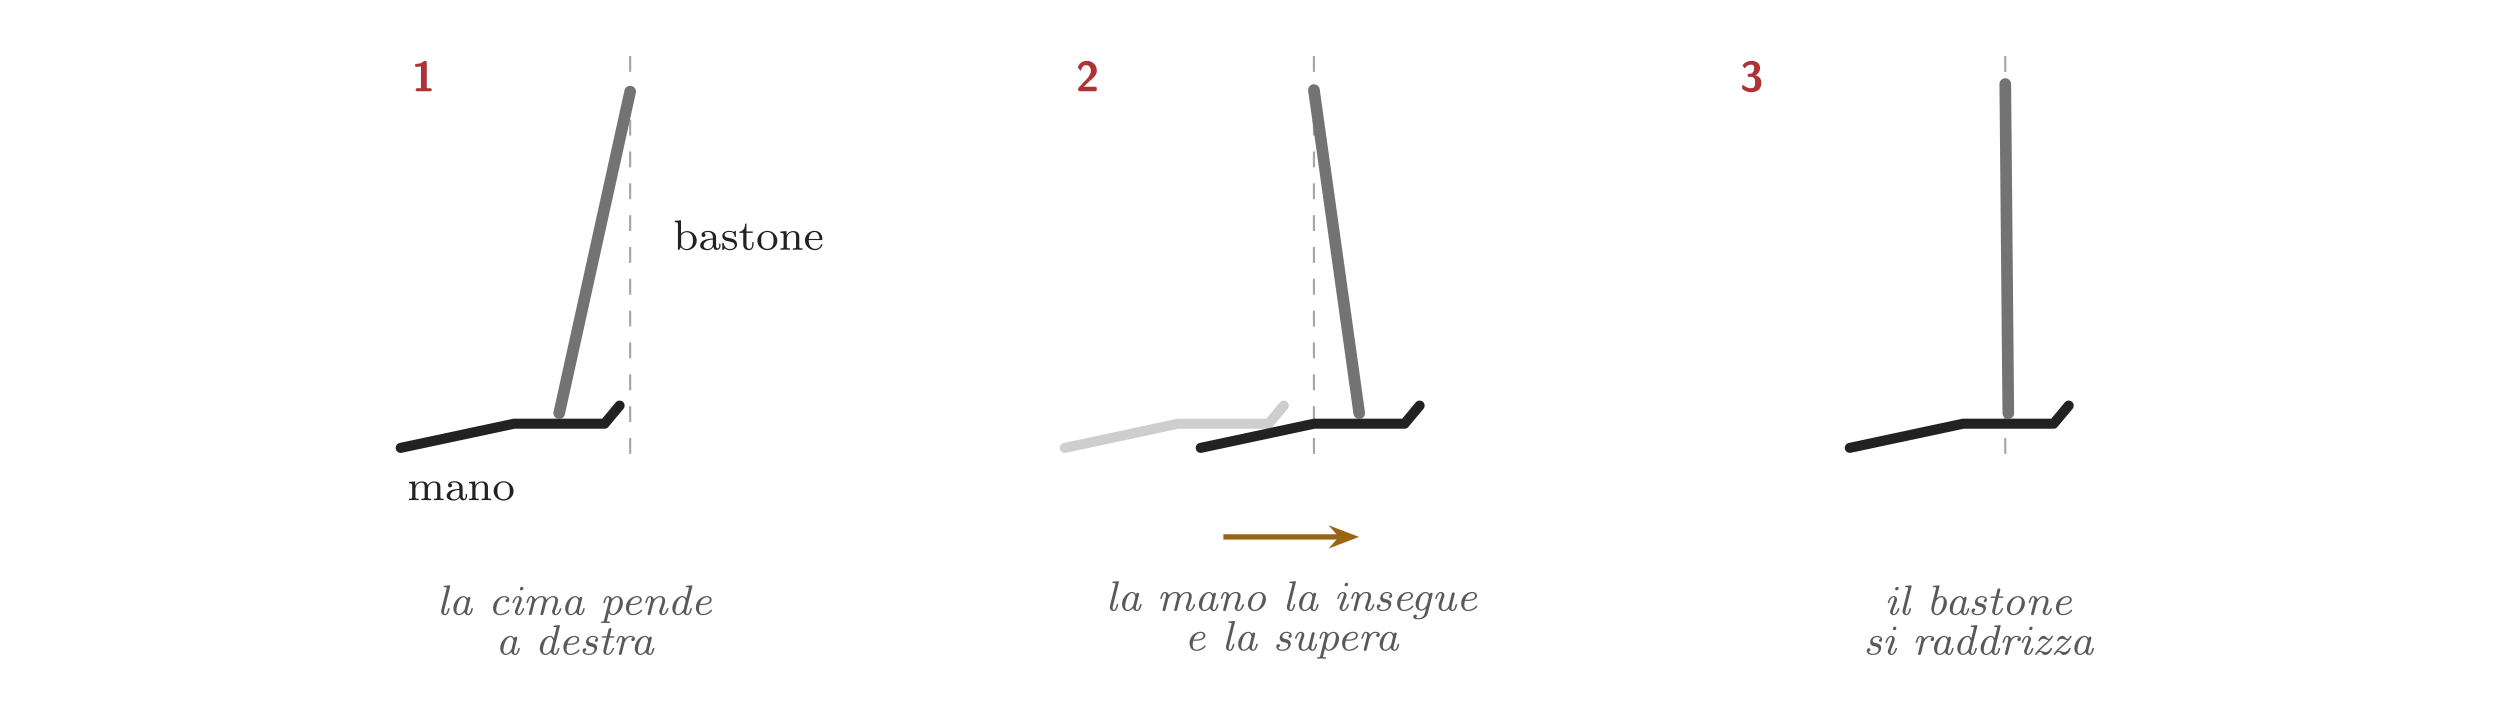
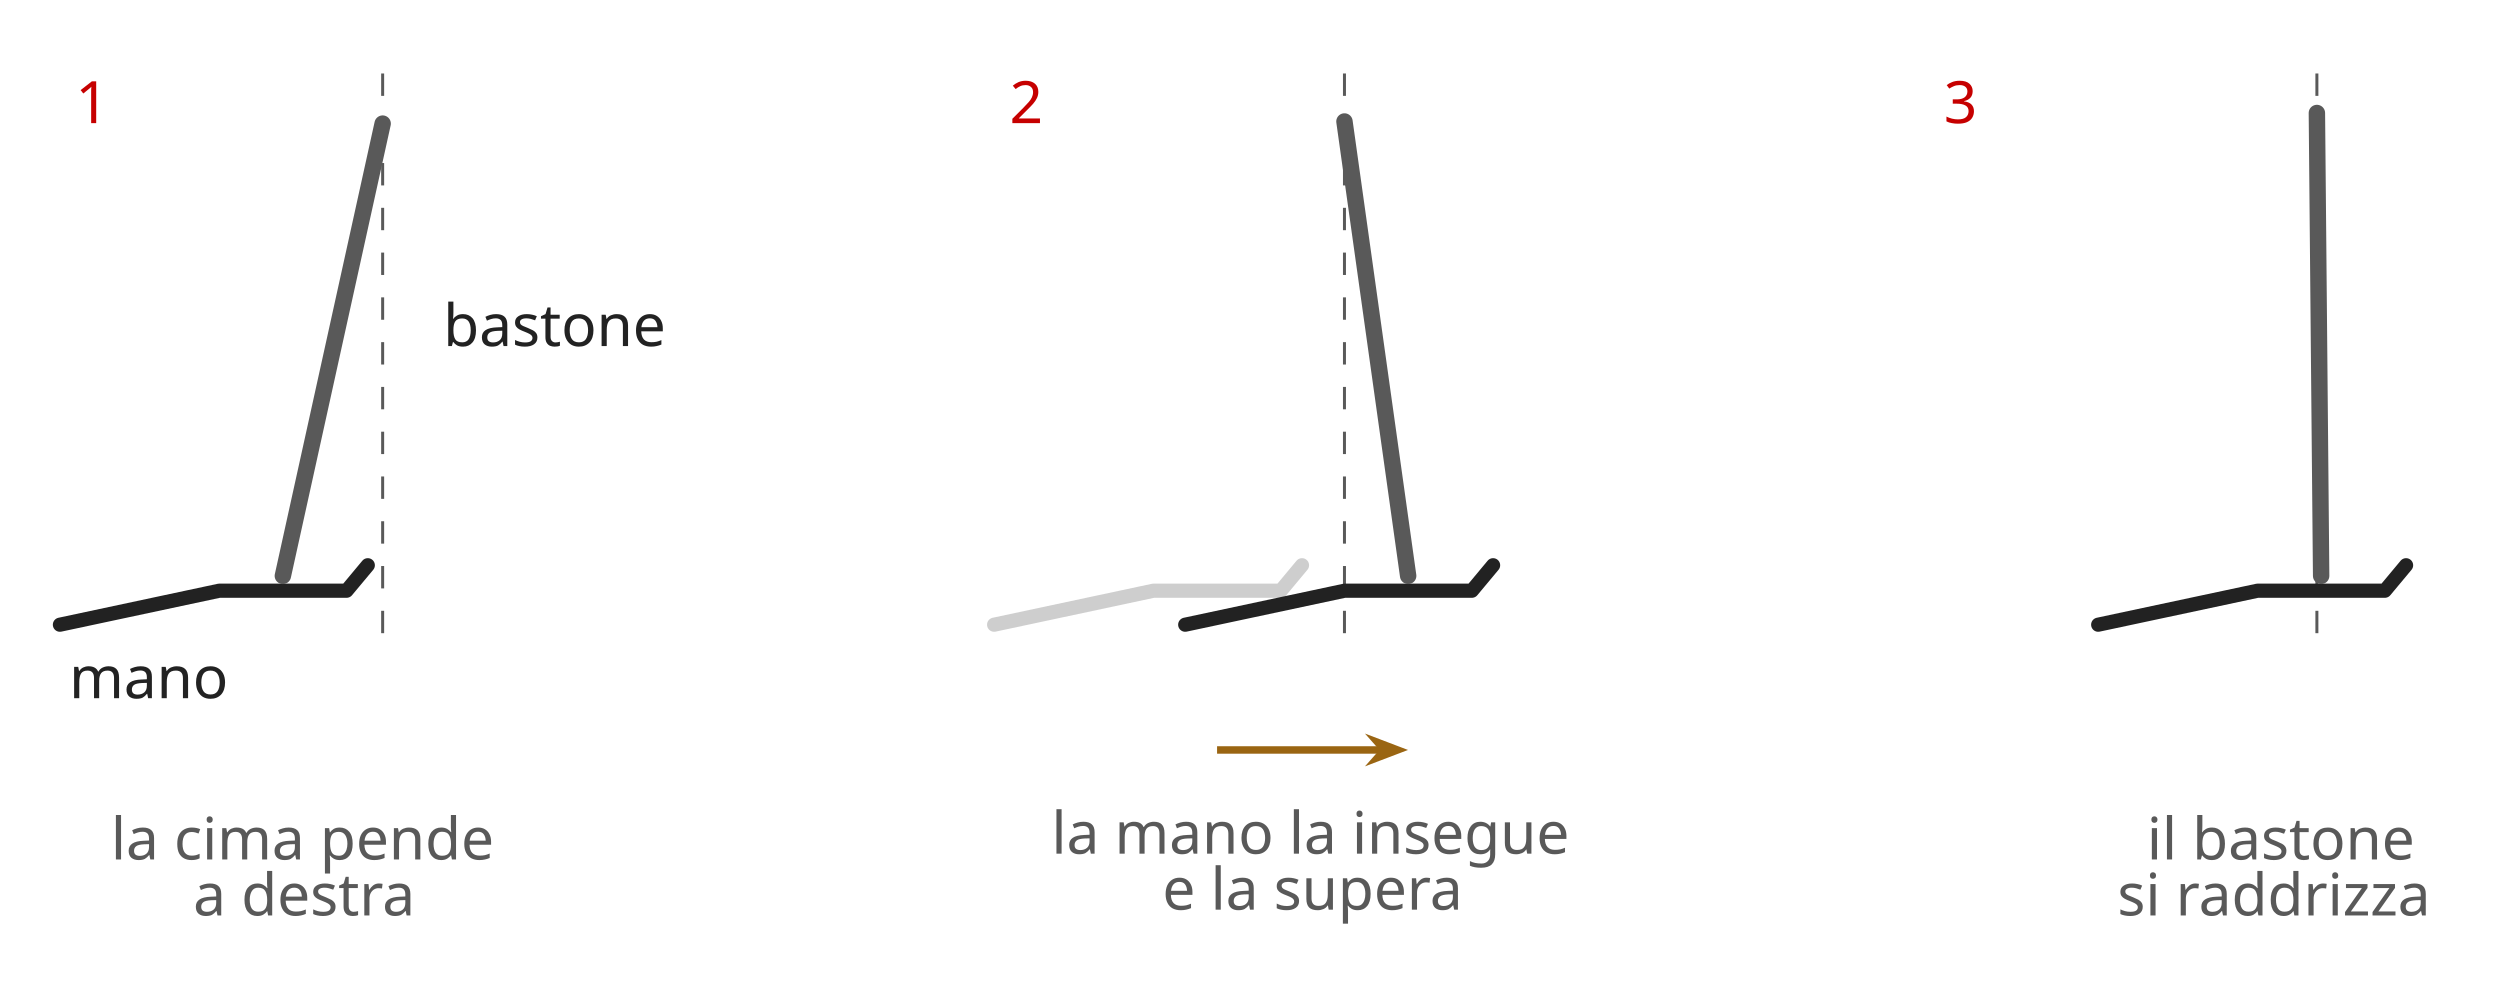
- <svg xmlns="http://www.w3.org/2000/svg" xmlns:xlink="http://www.w3.org/1999/xlink" version="1.1" width="469.484" height="135.305" viewBox="0 0 469.484 135.305">
-   <defs>
-     <path id="font_1_3" d="M.355 .668C.355 .687 .355 .716 .311 .716 .291 .716 .287 .714 .275 .702 .257 .686 .219 .649 .12 .647 .102 .647 .076 .64 .076 .611 .076 .575 .111 .575 .124 .575 .154 .575 .189 .58 .218 .588V.072H.14C.127 .072 .092 .072 .092 .036 .092 0 .127 0 .14 0H.425C.436 0 .473 0 .473 .036 .473 .072 .436 .072 .425 .072H.355V.668Z" />
-     <path id="font_2_36" d="M.781 .303C.781 .384 .746 .441 .637 .441 .545 .441 .499 .378 .483 .349 .465 .421 .408 .441 .343 .441 .246 .441 .2 .372 .187 .345H.186V.441L.041 .43V.397C.109 .397 .117 .39 .117 .341V.078C.117 .033 .105 .033 .041 .033V0C.084 .003 .128 .003 .155 .003 .184 .003 .226 .003 .269 0V.033C.205 .033 .193 .033 .193 .078V.259C.193 .364 .272 .413 .335 .413 .4 .413 .411 .362 .411 .307V.078C.411 .033 .399 .033 .335 .033V0C.378 .003 .422 .003 .449 .003 .478 .003 .52 .003 .563 0V.033C.499 .033 .487 .033 .487 .078V.259C.487 .364 .566 .413 .629 .413 .694 .413 .705 .362 .705 .307V.078C.705 .033 .693 .033 .629 .033V0C.672 .003 .716 .003 .743 .003 .772 .003 .814 .003 .857 0V.033C.793 .033 .781 .033 .781 .078V.303Z" />
-     <path id="font_2_25" d="M.42 .299C.42 .397 .325 .446 .234 .446 .151 .446 .077 .414 .077 .349 .077 .319 .098 .301 .124 .301 .152 .301 .171 .321 .171 .348 .171 .372 .156 .389 .134 .394 .171 .418 .225 .418 .232 .418 .288 .418 .344 .38 .344 .298V.266C.286 .263 .219 .26 .149 .231 .061 .193 .044 .135 .044 .102 .044 .016 .145-.01 .214-.01 .287-.01 .332 .031 .354 .071 .359 .033 .385-.005 .429-.005 .439-.005 .524-.001 .524 .09V.145H.493V.09C.493 .049 .478 .033 .457 .033 .42 .033 .42 .079 .42 .09V.299M.344 .141C.344 .044 .262 .018 .222 .018 .17 .018 .126 .053 .126 .101 .126 .167 .188 .235 .344 .24V.141Z" />
-     <path id="font_2_37" d="M.486 .303C.486 .387 .448 .441 .343 .441 .244 .441 .199 .369 .187 .345H.186V.441L.041 .43V.397C.109 .397 .117 .39 .117 .341V.078C.117 .033 .105 .033 .041 .033V0C.084 .003 .128 .003 .155 .003 .184 .003 .226 .003 .269 0V.033C.205 .033 .193 .033 .193 .078V.259C.193 .364 .273 .413 .334 .413 .395 .413 .41 .37 .41 .307V.078C.41 .033 .398 .033 .334 .033V0C.377 .003 .421 .003 .448 .003 .477 .003 .519 .003 .562 0V.033C.498 .033 .486 .033 .486 .078V.303Z" />
-     <path id="font_2_38" d="M.5 .213C.5 .338 .397 .446 .265 .446 .133 .446 .03 .338 .03 .213 .03 .088 .137-.01 .265-.01 .394-.01 .5 .088 .5 .213M.265 .021C.211 .021 .169 .047 .147 .082 .122 .123 .119 .172 .119 .222 .119 .26 .119 .32 .15 .363 .176 .398 .218 .418 .265 .418 .317 .418 .36 .393 .383 .358 .41 .316 .411 .262 .411 .222 .411 .176 .409 .121 .381 .079 .354 .039 .309 .021 .265 .021Z" />
-     <path id="font_2_26" d="M.184 .694 .035 .683V.65C.103 .65 .111 .643 .111 .594V0H.142L.178 .062C.202 .028 .249-.01 .317-.01 .444-.01 .554 .088 .554 .216 .554 .342 .451 .441 .329 .441 .25 .441 .201 .398 .184 .38V.694M.187 .316C.187 .335 .187 .337 .202 .355 .231 .392 .278 .413 .323 .413 .375 .413 .414 .382 .434 .352 .451 .325 .465 .29 .465 .217 .465 .194 .465 .123 .429 .076 .393 .031 .346 .018 .313 .018 .265 .018 .225 .043 .199 .082 .187 .101 .187 .102 .187 .121V.316Z" />
-     <path id="font_2_42" d="M.356 .42C.356 .436 .356 .446 .343 .446 .338 .446 .335 .446 .319 .43 .317 .429 .308 .42 .305 .42 .304 .42 .302 .42 .296 .424 .28 .435 .251 .446 .206 .446 .066 .446 .035 .37 .035 .322 .035 .272 .072 .243 .075 .24 .115 .21 .138 .206 .205 .194 .252 .185 .329 .171 .329 .103 .329 .064 .303 .018 .211 .018 .11 .018 .081 .096 .068 .149 .064 .162 .063 .167 .051 .167 .035 .167 .035 .159 .035 .14V.016C.035 0 .035-.01 .048-.01 .054-.01 .055-.009 .073 .01 .078 .015 .089 .028 .094 .033 .139-.008 .186-.01 .212-.01 .339-.01 .383 .063 .383 .129 .383 .177 .354 .247 .235 .269 .227 .271 .171 .281 .167 .281 .136 .288 .089 .309 .089 .349 .089 .379 .111 .421 .206 .421 .318 .421 .323 .339 .325 .311 .326 .303 .333 .3 .34 .3 .356 .3 .356 .307 .356 .326V.42Z" />
-     <path id="font_2_43" d="M.186 .398H.335V.431H.186V.615H.155C.154 .524 .113 .429 .02 .426V.398H.11V.125C.11 .008 .2-.01 .246-.01 .313-.01 .353 .05 .353 .125V.181H.322V.127C.322 .058 .291 .021 .253 .021 .186 .021 .186 .107 .186 .123V.398Z" />
-     <path id="font_2_29" d="M.413 .229C.435 .229 .441 .229 .441 .252 .441 .34 .392 .446 .251 .446 .127 .446 .03 .343 .03 .219 .03 .09 .138-.01 .264-.01 .391-.01 .441 .097 .441 .12 .441 .124 .438 .134 .425 .134 .414 .134 .412 .127 .41 .121 .374 .024 .288 .021 .27 .021 .225 .021 .179 .042 .149 .088 .119 .134 .119 .198 .119 .229H.413M.12 .255C.129 .394 .214 .418 .251 .418 .368 .418 .372 .277 .373 .255H.12Z" />
-     <path id="font_3_18" d="M.311 .665C.312 .669 .314 .676 .314 .68 .314 .695 .298 .694 .287 .693L.183 .684C.169 .683 .158 .682 .158 .664 .158 .65 .17 .65 .184 .65 .232 .65 .232 .644 .232 .635 .232 .63 .229 .619 .228 .613L.104 .118C.099 .098 .099 .092 .099 .082 .099 .021 .145-.01 .191-.01 .212-.01 .243-.003 .268 .045 .286 .081 .3 .139 .3 .143 .3 .156 .286 .156 .281 .156 .265 .156 .264 .152 .26 .136 .246 .084 .229 .018 .193 .018 .165 .018 .165 .05 .165 .062 .165 .068 .165 .079 .168 .091L.311 .665Z" />
-     <path id="font_3_9" d="M.511 .373C.512 .378 .515 .389 .515 .394 .515 .41 .502 .422 .485 .422 .471 .422 .449 .413 .444 .385 .423 .42 .394 .441 .352 .441 .234 .441 .113 .293 .113 .15 .113 .054 .17-.01 .245-.01 .304-.01 .353 .034 .374 .058 .383 .021 .416-.01 .464-.01 .5-.01 .524 .012 .541 .043 .562 .083 .575 .141 .575 .143 .575 .156 .561 .156 .556 .156 .539 .156 .539 .153 .533 .128 .514 .051 .493 .018 .466 .018 .438 .018 .438 .05 .438 .062 .438 .069 .438 .079 .441 .091L.511 .373M.381 .133C.373 .098 .307 .018 .248 .018 .201 .018 .186 .069 .186 .109 .186 .156 .215 .274 .24 .32 .28 .393 .324 .413 .352 .413 .415 .413 .426 .328 .426 .318L.423 .304 .381 .133Z" />
-     <path id="font_3_11" d="M.453 .377C.41 .368 .41 .331 .41 .328 .41 .312 .421 .295 .446 .295 .471 .295 .497 .315 .497 .355 .497 .405 .45 .441 .38 .441 .25 .441 .115 .306 .115 .159 .115 .057 .181-.01 .277-.01 .421-.01 .502 .086 .502 .1 .502 .108 .489 .121 .482 .121 .476 .121 .475 .119 .466 .109 .412 .043 .333 .018 .278 .018 .225 .018 .19 .056 .19 .124 .19 .173 .213 .263 .238 .309 .284 .393 .346 .413 .38 .413 .392 .413 .435 .411 .453 .377Z" />
-     <path id="font_3_17" d="M.337 .623C.337 .648 .319 .658 .302 .658 .28 .658 .253 .638 .253 .61 .253 .586 .27 .575 .288 .575 .31 .575 .337 .595 .337 .623M.287 .306C.295 .328 .299 .338 .299 .358 .299 .413 .258 .441 .216 .441 .121 .441 .08 .301 .08 .288 .08 .275 .093 .275 .099 .275 .115 .275 .116 .278 .12 .296 .135 .348 .166 .413 .214 .413 .232 .413 .236 .4 .236 .382 .236 .359 .229 .34 .216 .305L.146 .119C.142 .109 .135 .091 .135 .073 .135 .027 .168-.01 .219-.01 .314-.01 .355 .131 .355 .143 .355 .156 .341 .156 .336 .156 .32 .156 .319 .152 .314 .135 .296 .07 .263 .018 .221 .018 .202 .018 .199 .032 .199 .05 .199 .073 .205 .09 .221 .132L.287 .306Z" />
-     <path id="font_3_19" d="M.268 .274C.269 .274 .322 .413 .432 .413 .47 .413 .484 .388 .484 .347 .484 .339 .484 .32 .476 .29L.413 .039C.412 .034 .409 .023 .409 .018 .409 .002 .422-.01 .439-.01 .471-.01 .477 .014 .486 .052 .493 .077 .503 .118 .508 .138 .513 .159 .513 .161 .524 .203L.54 .268C.543 .277 .57 .339 .614 .378 .632 .393 .665 .413 .706 .413 .747 .413 .757 .381 .757 .347 .757 .289 .715 .176 .696 .125 .689 .107 .683 .091 .683 .073 .683 .027 .716-.01 .767-.01 .862-.01 .904 .129 .904 .143 .904 .156 .89 .156 .885 .156 .869 .156 .868 .152 .863 .135 .845 .071 .812 .018 .769 .018 .75 .018 .747 .032 .747 .05 .747 .073 .755 .094 .762 .114 .782 .167 .823 .275 .823 .333 .823 .419 .763 .441 .709 .441 .639 .441 .587 .403 .549 .351 .541 .423 .483 .441 .436 .441 .35 .441 .302 .384 .283 .361 .277 .407 .24 .441 .191 .441 .157 .441 .133 .422 .113 .387 .095 .353 .08 .293 .08 .288 .08 .275 .093 .275 .099 .275 .115 .275 .116 .278 .122 .302 .137 .361 .155 .413 .189 .413 .217 .413 .217 .378 .217 .369 .217 .355 .215 .339 .211 .325L.138 .033C.136 .024 .135 .021 .135 .018 .135 .002 .148-.01 .165-.01 .197-.01 .203 .014 .212 .052 .219 .077 .229 .118 .234 .138L.268 .274Z" />
-     <path id="font_3_22" d="M.099-.123C.091-.156 .085-.161 .047-.161 .036-.161 .023-.161 .023-.18 .023-.184 .025-.194 .037-.194 .046-.194 .051-.191 .123-.191 .194-.191 .211-.194 .219-.194 .224-.194 .238-.194 .238-.175 .238-.161 .225-.161 .213-.161 .185-.161 .164-.161 .164-.147 .164-.142 .171-.115 .175-.099L.211 .046C.233 .008 .265-.01 .303-.01 .416-.01 .541 .13 .541 .281 .541 .389 .475 .441 .409 .441 .354 .441 .306 .401 .28 .373 .268 .421 .227 .441 .191 .441 .157 .441 .133 .422 .113 .387 .095 .353 .08 .293 .08 .288 .08 .275 .093 .275 .099 .275 .115 .275 .116 .278 .122 .302 .137 .361 .155 .413 .189 .413 .217 .413 .217 .378 .217 .369 .217 .354 .215 .347 .214 .342L.099-.123M.274 .297C.278 .314 .279 .316 .293 .336 .338 .395 .379 .413 .407 .413 .437 .413 .468 .389 .468 .321 .468 .268 .439 .161 .419 .119 .387 .053 .34 .018 .303 .018 .238 .018 .228 .106 .228 .113 .228 .116 .23 .121 .231 .126L.274 .297Z" />
-     <path id="font_3_13" d="M.264 .229C.304 .229 .491 .229 .491 .354 .491 .404 .447 .441 .379 .441 .271 .441 .119 .347 .119 .17 .119 .078 .171-.01 .277-.01 .421-.01 .502 .086 .502 .1 .502 .108 .489 .121 .482 .121 .476 .121 .475 .119 .466 .109 .412 .043 .333 .018 .278 .018 .209 .018 .193 .087 .193 .132 .193 .155 .2 .198 .207 .229H.264M.215 .257C.248 .38 .335 .413 .379 .413 .414 .413 .447 .394 .447 .354 .447 .257 .293 .257 .256 .257H.215Z" />
-     <path id="font_3_20" d="M.266 .268C.271 .284 .302 .343 .333 .372 .364 .399 .396 .413 .431 .413 .47 .413 .482 .385 .482 .347 .482 .289 .44 .175 .421 .125 .414 .107 .408 .091 .408 .073 .408 .027 .441-.01 .492-.01 .587-.01 .629 .129 .629 .143 .629 .156 .615 .156 .61 .156 .594 .156 .593 .152 .588 .135 .57 .071 .537 .018 .494 .018 .475 .018 .472 .032 .472 .05 .472 .073 .48 .094 .487 .114 .507 .167 .548 .275 .548 .333 .548 .419 .489 .441 .434 .441 .349 .441 .302 .384 .283 .361 .277 .407 .24 .441 .191 .441 .157 .441 .133 .422 .113 .387 .095 .353 .08 .293 .08 .288 .08 .275 .093 .275 .099 .275 .115 .275 .116 .278 .122 .302 .137 .361 .155 .413 .189 .413 .217 .413 .217 .378 .217 .369 .217 .355 .215 .339 .211 .325L.138 .033C.136 .024 .135 .021 .135 .018 .135 .002 .148-.01 .165-.01 .197-.01 .203 .014 .212 .052 .219 .077 .229 .118 .234 .138 .239 .159 .239 .161 .25 .203L.266 .268Z" />
-     <path id="font_3_12" d="M.584 .665C.585 .669 .587 .676 .587 .68 .587 .695 .571 .694 .56 .693L.456 .684C.442 .683 .431 .682 .431 .664 .431 .65 .443 .65 .457 .65 .505 .65 .505 .644 .505 .635 .505 .63 .502 .619 .501 .613L.444 .385C.423 .42 .394 .441 .352 .441 .234 .441 .113 .293 .113 .15 .113 .054 .17-.01 .245-.01 .304-.01 .353 .034 .374 .058 .383 .021 .416-.01 .464-.01 .5-.01 .524 .012 .541 .043 .562 .083 .575 .141 .575 .143 .575 .156 .561 .156 .556 .156 .539 .156 .539 .153 .533 .128 .514 .051 .493 .018 .466 .018 .438 .018 .438 .05 .438 .062 .438 .068 .438 .079 .441 .091L.584 .665M.381 .133C.373 .098 .307 .018 .248 .018 .201 .018 .186 .069 .186 .109 .186 .156 .215 .274 .24 .32 .28 .393 .324 .413 .352 .413 .415 .413 .426 .328 .426 .318L.423 .304 .381 .133Z" />
-     <path id="font_3_25" d="M.401 .371C.366 .362 .366 .332 .366 .33 .366 .312 .38 .3 .397 .3 .401 .3 .441 .3 .441 .355 .441 .414 .382 .441 .325 .441 .19 .441 .158 .332 .158 .294 .158 .268 .169 .24 .19 .223 .212 .204 .223 .202 .282 .189 .304 .185 .357 .174 .357 .123 .357 .093 .331 .018 .221 .018 .2 .018 .141 .021 .12 .067 .165 .075 .165 .113 .165 .116 .165 .135 .151 .149 .13 .149 .103 .149 .078 .129 .078 .087 .078 .031 .133-.01 .221-.01 .378-.01 .419 .108 .419 .156 .419 .245 .331 .263 .298 .27 .254 .279 .22 .286 .22 .327 .22 .355 .245 .413 .323 .413 .355 .413 .389 .402 .401 .371Z" />
-     <path id="font_3_26" d="M.271 .398H.362C.379 .398 .391 .398 .391 .417 .391 .431 .379 .431 .363 .431H.279L.315 .575C.319 .589 .319 .591 .319 .596 .319 .619 .299 .624 .29 .624 .258 .624 .25 .594 .248 .586L.209 .431H.119C.101 .431 .089 .431 .089 .412 .089 .398 .102 .398 .117 .398H.201L.131 .118C.126 .098 .126 .092 .126 .082 .126 .023 .17-.01 .219-.01 .324-.01 .382 .13 .382 .144 .382 .156 .368 .156 .364 .156 .349 .156 .348 .153 .343 .14 .299 .038 .252 .018 .221 .018 .196 .018 .192 .04 .192 .062 .192 .069 .192 .079 .195 .091L.271 .398Z" />
-     <path id="font_3_24" d="M.268 .274C.271 .288 .318 .413 .408 .413 .417 .413 .445 .412 .464 .397 .432 .385 .43 .359 .43 .351 .43 .323 .452 .317 .465 .317 .484 .317 .515 .331 .515 .372 .515 .43 .443 .441 .409 .441 .351 .441 .309 .409 .281 .372 .272 .41 .239 .441 .191 .441 .157 .441 .133 .422 .113 .387 .095 .353 .08 .293 .08 .288 .08 .275 .093 .275 .099 .275 .115 .275 .116 .278 .122 .302 .137 .361 .155 .413 .189 .413 .217 .413 .217 .378 .217 .369 .217 .355 .215 .339 .211 .325L.138 .033C.136 .024 .135 .021 .135 .018 .135 .002 .148-.01 .165-.01 .193-.01 .203 .013 .207 .029L.268 .274Z" />
-     <path id="font_1_4" d="M.065 .085C.055 .075 .055 .073 .055 .056V.048C.055 .012 .066 0 .103 0H.446C.484 0 .494 .013 .494 .048V.06C.494 .076 .494 .095 .473 .104 .466 .108 .434 .108 .414 .108 .392 .108 .368 .107 .346 .107H.184L.316 .232C.331 .245 .369 .276 .384 .29 .439 .344 .494 .397 .494 .486 .494 .608 .406 .716 .259 .716 .224 .716 .167 .711 .119 .672 .11 .665 .064 .629 .046 .562L.096 .498C.102 .49 .105 .486 .112 .486 .121 .486 .123 .493 .126 .505 .146 .574 .18 .616 .244 .616 .322 .616 .354 .545 .354 .484 .354 .42 .316 .353 .256 .289L.065 .085Z" />
-     <path id="font_3_21" d="M.54 .272C.54 .376 .47 .441 .38 .441 .251 .441 .115 .306 .115 .159 .115 .049 .19-.01 .274-.01 .407-.01 .54 .128 .54 .272M.275 .018C.237 .018 .19 .044 .19 .124 .19 .169 .211 .263 .243 .318 .286 .39 .345 .413 .379 .413 .427 .413 .465 .377 .465 .307 .465 .275 .45 .178 .409 .11 .377 .055 .323 .018 .275 .018Z" />
-     <path id="font_3_15" d="M.511 .373C.512 .378 .515 .389 .515 .394 .515 .41 .502 .422 .485 .422 .465 .422 .448 .407 .443 .387 .432 .407 .404 .441 .352 .441 .236 .441 .115 .3 .115 .158 .115 .058 .176 0 .248 0 .285 0 .322 .017 .36 .05L.339-.034C.328-.076 .322-.1 .293-.132 .251-.176 .207-.176 .189-.176 .174-.176 .148-.176 .121-.168 .144-.154 .146-.128 .146-.126 .146-.106 .132-.092 .11-.092 .085-.092 .06-.113 .06-.146 .06-.198 .125-.204 .187-.204 .314-.204 .385-.131 .401-.066L.511 .373M.383 .141C.374 .105 .309 .028 .25 .028 .207 .028 .188 .072 .188 .118 .188 .162 .214 .268 .236 .314 .267 .377 .314 .413 .352 .413 .414 .413 .427 .333 .427 .321 .427 .317 .426 .315 .424 .306L.383 .141Z" />
-     <path id="font_3_27" d="M.54 .383C.544 .397 .544 .399 .544 .402 .544 .421 .531 .431 .514 .431 .482 .431 .474 .4 .472 .391L.404 .116C.399 .096 .357 .018 .29 .018 .231 .018 .231 .079 .231 .096 .231 .152 .256 .221 .288 .308 .296 .328 .3 .338 .3 .358 .3 .413 .259 .441 .217 .441 .121 .441 .08 .301 .08 .288 .08 .275 .093 .275 .099 .275 .115 .275 .116 .278 .12 .296 .138 .358 .171 .413 .215 .413 .233 .413 .237 .4 .237 .382 .237 .359 .229 .338 .22 .315 .192 .238 .164 .165 .164 .11 .164 .019 .229-.01 .286-.01 .309-.01 .354-.007 .404 .051 .419 .001 .465-.01 .491-.01 .527-.01 .551 .012 .568 .043 .589 .083 .602 .141 .602 .143 .602 .156 .588 .156 .583 .156 .566 .156 .566 .153 .56 .128 .541 .051 .52 .018 .493 .018 .465 .018 .465 .05 .465 .062 .465 .069 .465 .079 .468 .091L.54 .383Z" />
-     <path id="font_1_5" d="M.096 .555C.104 .543 .109 .543 .111 .543 .118 .543 .12 .547 .125 .554 .176 .627 .247 .627 .26 .627 .324 .627 .333 .594 .333 .545 .333 .531 .333 .483 .302 .445 .278 .417 .253 .415 .223 .413 .212 .412 .193 .411 .19 .409 .183 .406 .183 .4 .183 .384V.366C.183 .34 .184 .339 .21 .339H.254C.345 .339 .356 .282 .356 .205 .356 .138 .349 .072 .258 .072 .226 .072 .152 .079 .085 .142 .076 .151 .075 .152 .071 .152 .061 .152 .059 .143 .058 .141 .058 .14 .046 .077 .046 .072 .046 .059 .132-.022 .263-.022 .435-.022 .503 .07 .503 .203 .503 .293 .455 .354 .365 .377 .446 .421 .473 .486 .473 .543 .473 .703 .33 .716 .265 .716 .128 .716 .061 .618 .061 .61 .061 .604 .067 .596 .068 .595L.096 .555Z" />
-     <path id="font_3_10" d="M.311 .665C.312 .669 .314 .676 .314 .68 .314 .695 .298 .694 .287 .693L.183 .684C.169 .683 .158 .682 .158 .664 .158 .65 .17 .65 .184 .65 .232 .65 .232 .644 .232 .635 .232 .63 .229 .619 .228 .613L.13 .223C.129 .22 .12 .183 .12 .147 .12 .054 .172-.01 .247-.01 .363-.01 .486 .132 .486 .281 .486 .389 .42 .441 .354 .441 .308 .441 .27 .414 .242 .39L.311 .665M.248 .018C.201 .018 .182 .068 .182 .116 .182 .155 .193 .198 .219 .296 .226 .327 .247 .351 .27 .373 .282 .383 .315 .413 .352 .413 .382 .413 .413 .389 .413 .321 .413 .268 .384 .161 .364 .119 .332 .053 .285 .018 .248 .018Z" />
-     <path id="font_3_29" d="M.358 .266C.416 .325 .418 .326 .434 .346 .453 .369 .49 .417 .49 .429 .49 .441 .479 .441 .471 .441 .459 .441 .457 .44 .451 .431 .42 .379 .408 .37 .388 .37 .367 .37 .353 .386 .338 .404 .312 .432 .294 .441 .27 .441 .193 .441 .144 .351 .144 .324 .144 .312 .157 .312 .163 .312 .175 .312 .178 .313 .182 .323 .202 .372 .255 .372 .261 .372 .282 .372 .304 .364 .319 .358 .357 .344 .364 .343 .384 .342 .356 .308 .299 .258 .254 .218 .221 .188 .188 .159 .157 .127 .103 .07 .064 .012 .064 .002 .064-.01 .076-.01 .083-.01 .096-.01 .097-.009 .105 .004 .118 .024 .147 .061 .182 .061 .2 .061 .21 .055 .236 .027 .255 .004 .273-.01 .302-.01 .404-.01 .465 .115 .465 .145 .465 .158 .452 .158 .446 .158 .431 .158 .43 .154 .426 .141 .409 .093 .358 .059 .312 .059 .291 .059 .273 .066 .245 .076 .21 .089 .2 .089 .17 .089 .195 .115 .227 .147 .246 .165L.358 .266Z" />
-   </defs>
-   <path transform="matrix(1,0,0,-1,105.016,79.56999)" stroke-width=".399" stroke-linecap="butt" stroke-dasharray="2.989,2.989" stroke-miterlimit="10" stroke-linejoin="miter" fill="none" stroke="#a6a6a6" d="M13.323-5.669V70.867" />
-   <path transform="matrix(1,0,0,-1,105.016,79.56999)" stroke-width="1.893" stroke-linecap="round" stroke-linejoin="round" fill="none" stroke="#222222" d="M-29.764-4.536-8.504 0H8.504L11.339 3.401" />
-   <path transform="matrix(1,0,0,-1,105.016,79.56999)" stroke-width="2.192" stroke-linecap="round" stroke-miterlimit="10" stroke-linejoin="miter" fill="none" stroke="#737373" d="M0 1.984 13.323 62.363" />
-   <use data-text="1" xlink:href="#font_1_3" transform="matrix(7.9701,0,0,-7.9701,77.313,17.14099)" fill="#ae3236" />
-   <use data-text="m" xlink:href="#font_2_36" transform="matrix(7.9701,0,0,-7.9701,76.476,93.924)" fill="#222222" />
-   <use data-text="a" xlink:href="#font_2_25" transform="matrix(7.9701,0,0,-7.9701,83.52953,93.924)" fill="#222222" />
-   <use data-text="n" xlink:href="#font_2_37" transform="matrix(7.9701,0,0,-7.9701,87.76166,93.924)" fill="#222222" />
-   <use data-text="o" xlink:href="#font_2_38" transform="matrix(7.9701,0,0,-7.9701,92.46402,93.924)" fill="#222222" />
-   <use data-text="b" xlink:href="#font_2_26" transform="matrix(7.9701,0,0,-7.9701,126.426,46.90499)" fill="#222222" />
-   <use data-text="a" xlink:href="#font_2_25" transform="matrix(7.9701,0,0,-7.9701,131.1284,46.90499)" fill="#222222" />
-   <use data-text="s" xlink:href="#font_2_42" transform="matrix(7.9701,0,0,-7.9701,135.3605,46.90499)" fill="#222222" />
-   <use data-text="t" xlink:href="#font_2_43" transform="matrix(7.9701,0,0,-7.9701,138.7,46.90499)" fill="#222222" />
-   <use data-text="o" xlink:href="#font_2_38" transform="matrix(7.9701,0,0,-7.9701,141.9916,46.90499)" fill="#222222" />
-   <use data-text="n" xlink:href="#font_2_37" transform="matrix(7.9701,0,0,-7.9701,146.2237,46.90499)" fill="#222222" />
-   <use data-text="e" xlink:href="#font_2_29" transform="matrix(7.9701,0,0,-7.9701,150.9261,46.90499)" fill="#222222" />
-   <use data-text="l" xlink:href="#font_3_18" transform="matrix(7.9701,0,0,-7.9701,82.053,115.452)" fill="#595959" />
-   <use data-text="a" xlink:href="#font_3_9" transform="matrix(7.9701,0,0,-7.9701,84.23681,115.452)" fill="#595959" />
-   <use data-text="c" xlink:href="#font_3_11" transform="matrix(7.9701,0,0,-7.9701,91.67291,115.452)" fill="#595959" />
-   <use data-text="i" xlink:href="#font_3_17" transform="matrix(7.9701,0,0,-7.9701,95.61015,115.452)" fill="#595959" />
-   <use data-text="m" xlink:href="#font_3_19" transform="matrix(7.9701,0,0,-7.9701,98.23231,115.452)" fill="#595959" />
-   <use data-text="a" xlink:href="#font_3_9" transform="matrix(7.9701,0,0,-7.9701,105.2301,115.452)" fill="#595959" />
-   <use data-text="p" xlink:href="#font_3_22" transform="matrix(7.9701,0,0,-7.9701,112.6662,115.452)" fill="#595959" />
-   <use data-text="e" xlink:href="#font_3_13" transform="matrix(7.9701,0,0,-7.9701,116.6034,115.452)" fill="#595959" />
-   <use data-text="n" xlink:href="#font_3_20" transform="matrix(7.9701,0,0,-7.9701,120.5406,115.452)" fill="#595959" />
-   <use data-text="d" xlink:href="#font_3_12" transform="matrix(7.9701,0,0,-7.9701,125.3546,115.452)" fill="#595959" />
-   <use data-text="e" xlink:href="#font_3_13" transform="matrix(7.9701,0,0,-7.9701,129.7302,115.452)" fill="#595959" />
-   <use data-text="a" xlink:href="#font_3_9" transform="matrix(7.9701,0,0,-7.9701,93.039,122.924)" fill="#595959" />
-   <use data-text="d" xlink:href="#font_3_12" transform="matrix(7.9701,0,0,-7.9701,100.4751,122.924)" fill="#595959" />
-   <use data-text="e" xlink:href="#font_3_13" transform="matrix(7.9701,0,0,-7.9701,104.8507,122.924)" fill="#595959" />
-   <use data-text="s" xlink:href="#font_3_25" transform="matrix(7.9701,0,0,-7.9701,108.7879,122.924)" fill="#595959" />
-   <use data-text="t" xlink:href="#font_3_26" transform="matrix(7.9701,0,0,-7.9701,112.2868,122.924)" fill="#595959" />
-   <use data-text="r" xlink:href="#font_3_24" transform="matrix(7.9701,0,0,-7.9701,115.1321,122.924)" fill="#595959" />
-   <use data-text="a" xlink:href="#font_3_9" transform="matrix(7.9701,0,0,-7.9701,118.3042,122.924)" fill="#595959" />
-   <path transform="matrix(1,0,0,-1,105.016,79.56999)" stroke-width=".399" stroke-linecap="butt" stroke-dasharray="2.989,2.989" stroke-miterlimit="10" stroke-linejoin="miter" fill="none" stroke="#a6a6a6" d="M141.734-5.669V70.867" />
-   <path transform="matrix(1,0,0,-1,105.016,79.56999)" stroke-width="1.893" stroke-linecap="round" stroke-linejoin="round" fill="none" stroke="#222222" stroke-opacity=".22" d="M94.962-4.536 116.222 0H133.23L136.064 3.401" />
-   <path transform="matrix(1,0,0,-1,105.016,79.56999)" stroke-width="1.893" stroke-linecap="round" stroke-linejoin="round" fill="none" stroke="#222222" d="M120.474-4.536 141.734 0H158.742L161.576 3.401" />
-   <path transform="matrix(1,0,0,-1,105.016,79.56999)" stroke-width="2.192" stroke-linecap="round" stroke-miterlimit="10" stroke-linejoin="miter" fill="none" stroke="#737373" d="M150.238 1.984 141.734 62.647" />
-   <path transform="matrix(1,0,0,-1,105.016,79.56999)" stroke-width=".996" stroke-linecap="butt" stroke-miterlimit="10" stroke-linejoin="miter" fill="none" stroke="#9a6512" d="M124.726-21.26H146.805" />
-   <path transform="matrix(1,0,0,-1,249.5844,100.8301)" d="M4.307 0 1.545 1.052 2.475 0 1.545-1.052Z" fill="#9a6512" />
-   <path transform="matrix(1,0,0,-1,249.5844,100.8301)" stroke-width=".957" stroke-linecap="butt" stroke-miterlimit="10" stroke-linejoin="miter" fill="none" stroke="#9a6512" d="M4.307 0 1.545 1.052 2.475 0 1.545-1.052Z" />
-   <use data-text="2" xlink:href="#font_1_4" transform="matrix(7.9701,0,0,-7.9701,202.037,17.14099)" fill="#ae3236" />
-   <use data-text="l" xlink:href="#font_3_18" transform="matrix(7.9701,0,0,-7.9701,207.625,114.677)" fill="#595959" />
-   <use data-text="a" xlink:href="#font_3_9" transform="matrix(7.9701,0,0,-7.9701,209.8088,114.677)" fill="#595959" />
-   <use data-text="m" xlink:href="#font_3_19" transform="matrix(7.9701,0,0,-7.9701,217.2449,114.677)" fill="#595959" />
-   <use data-text="a" xlink:href="#font_3_9" transform="matrix(7.9701,0,0,-7.9701,224.2426,114.677)" fill="#595959" />
-   <use data-text="n" xlink:href="#font_3_20" transform="matrix(7.9701,0,0,-7.9701,228.6182,114.677)" fill="#595959" />
-   <use data-text="o" xlink:href="#font_3_21" transform="matrix(7.9701,0,0,-7.9701,233.4322,114.677)" fill="#595959" />
-   <use data-text="l" xlink:href="#font_3_18" transform="matrix(7.9701,0,0,-7.9701,240.8683,114.677)" fill="#595959" />
-   <use data-text="a" xlink:href="#font_3_9" transform="matrix(7.9701,0,0,-7.9701,243.0521,114.677)" fill="#595959" />
-   <use data-text="i" xlink:href="#font_3_17" transform="matrix(7.9701,0,0,-7.9701,250.4882,114.677)" fill="#595959" />
-   <use data-text="n" xlink:href="#font_3_20" transform="matrix(7.9701,0,0,-7.9701,253.1103,114.677)" fill="#595959" />
-   <use data-text="s" xlink:href="#font_3_25" transform="matrix(7.9701,0,0,-7.9701,257.9243,114.677)" fill="#595959" />
-   <use data-text="e" xlink:href="#font_3_13" transform="matrix(7.9701,0,0,-7.9701,261.4231,114.677)" fill="#595959" />
-   <use data-text="g" xlink:href="#font_3_15" transform="matrix(7.9701,0,0,-7.9701,264.922,114.677)" fill="#595959" />
-   <use data-text="u" xlink:href="#font_3_27" transform="matrix(7.9701,0,0,-7.9701,268.8592,114.677)" fill="#595959" />
-   <use data-text="e" xlink:href="#font_3_13" transform="matrix(7.9701,0,0,-7.9701,273.45,114.677)" fill="#595959" />
-   <use data-text="e" xlink:href="#font_3_13" transform="matrix(7.9701,0,0,-7.9701,222.437,122.149)" fill="#595959" />
-   <use data-text="l" xlink:href="#font_3_18" transform="matrix(7.9701,0,0,-7.9701,229.4347,122.149)" fill="#595959" />
-   <use data-text="a" xlink:href="#font_3_9" transform="matrix(7.9701,0,0,-7.9701,231.6185,122.149)" fill="#595959" />
-   <use data-text="s" xlink:href="#font_3_25" transform="matrix(7.9701,0,0,-7.9701,239.0546,122.149)" fill="#595959" />
-   <use data-text="u" xlink:href="#font_3_27" transform="matrix(7.9701,0,0,-7.9701,242.5535,122.149)" fill="#595959" />
-   <use data-text="p" xlink:href="#font_3_22" transform="matrix(7.9701,0,0,-7.9701,247.1443,122.149)" fill="#595959" />
-   <use data-text="e" xlink:href="#font_3_13" transform="matrix(7.9701,0,0,-7.9701,251.0815,122.149)" fill="#595959" />
-   <use data-text="r" xlink:href="#font_3_24" transform="matrix(7.9701,0,0,-7.9701,255.0187,122.149)" fill="#595959" />
-   <use data-text="a" xlink:href="#font_3_9" transform="matrix(7.9701,0,0,-7.9701,258.1908,122.149)" fill="#595959" />
-   <path transform="matrix(1,0,0,-1,105.016,79.56999)" stroke-width=".399" stroke-linecap="butt" stroke-dasharray="2.989,2.989" stroke-miterlimit="10" stroke-linejoin="miter" fill="none" stroke="#a6a6a6" d="M271.562-5.669V70.867" />
-   <path transform="matrix(1,0,0,-1,105.016,79.56999)" stroke-width="1.893" stroke-linecap="round" stroke-linejoin="round" fill="none" stroke="#222222" d="M242.365-4.536 263.625 0H280.634L283.468 3.401" />
-   <path transform="matrix(1,0,0,-1,105.016,79.56999)" stroke-width="2.192" stroke-linecap="round" stroke-miterlimit="10" stroke-linejoin="miter" fill="none" stroke="#737373" d="M272.13 1.984 271.562 63.78" />
-   <use data-text="3" xlink:href="#font_1_5" transform="matrix(7.9701,0,0,-7.9701,326.761,17.14099)" fill="#ae3236" />
-   <use data-text="i" xlink:href="#font_3_17" transform="matrix(7.9701,0,0,-7.9701,353.873,115.452)" fill="#595959" />
-   <use data-text="l" xlink:href="#font_3_18" transform="matrix(7.9701,0,0,-7.9701,356.4952,115.452)" fill="#595959" />
-   <use data-text="b" xlink:href="#font_3_10" transform="matrix(7.9701,0,0,-7.9701,361.7395,115.452)" fill="#595959" />
-   <use data-text="a" xlink:href="#font_3_9" transform="matrix(7.9701,0,0,-7.9701,365.2384,115.452)" fill="#595959" />
-   <use data-text="s" xlink:href="#font_3_25" transform="matrix(7.9701,0,0,-7.9701,369.6139,115.452)" fill="#595959" />
-   <use data-text="t" xlink:href="#font_3_26" transform="matrix(7.9701,0,0,-7.9701,373.1128,115.452)" fill="#595959" />
-   <use data-text="o" xlink:href="#font_3_21" transform="matrix(7.9701,0,0,-7.9701,375.9581,115.452)" fill="#595959" />
-   <use data-text="n" xlink:href="#font_3_20" transform="matrix(7.9701,0,0,-7.9701,380.3337,115.452)" fill="#595959" />
-   <use data-text="e" xlink:href="#font_3_13" transform="matrix(7.9701,0,0,-7.9701,385.1476,115.452)" fill="#595959" />
-   <use data-text="s" xlink:href="#font_3_25" transform="matrix(7.9701,0,0,-7.9701,349.938,122.924)" fill="#595959" />
-   <use data-text="i" xlink:href="#font_3_17" transform="matrix(7.9701,0,0,-7.9701,353.4369,122.924)" fill="#595959" />
-   <use data-text="r" xlink:href="#font_3_24" transform="matrix(7.9701,0,0,-7.9701,359.1196,122.924)" fill="#595959" />
-   <use data-text="a" xlink:href="#font_3_9" transform="matrix(7.9701,0,0,-7.9701,362.2916,122.924)" fill="#595959" />
-   <use data-text="d" xlink:href="#font_3_12" transform="matrix(7.9701,0,0,-7.9701,366.6672,122.924)" fill="#595959" />
-   <use data-text="d" xlink:href="#font_3_12" transform="matrix(7.9701,0,0,-7.9701,371.0428,122.924)" fill="#595959" />
-   <use data-text="r" xlink:href="#font_3_24" transform="matrix(7.9701,0,0,-7.9701,375.4184,122.924)" fill="#595959" />
-   <use data-text="i" xlink:href="#font_3_17" transform="matrix(7.9701,0,0,-7.9701,379.0288,122.924)" fill="#595959" />
-   <use data-text="z" xlink:href="#font_3_29" transform="matrix(7.9701,0,0,-7.9701,381.651,122.924)" fill="#595959" />
-   <use data-text="z" xlink:href="#font_3_29" transform="matrix(7.9701,0,0,-7.9701,385.1499,122.924)" fill="#595959" />
-   <use data-text="a" xlink:href="#font_3_9" transform="matrix(7.9701,0,0,-7.9701,388.6487,122.924)" fill="#595959" />
+ <svg xmlns="http://www.w3.org/2000/svg" viewBox="67.252 0.703 333.773 131.962" class="science-svg" data-density="normal" role="img" aria-labelledby="eq-22-title">
+   <path transform="matrix(1,0,0,-1,105.016,79.56999)" stroke-width=".399" stroke-linecap="butt" stroke-dasharray="2.989,2.989" stroke-miterlimit="10" stroke-linejoin="miter" fill="none" stroke="var(--muted,#595959)" d="M13.323-5.669V70.867" />
+   <path transform="matrix(1,0,0,-1,105.016,79.56999)" stroke-width="1.893" stroke-linecap="round" stroke-linejoin="round" fill="none" stroke="var(--ink,#222222)" d="M-29.764-4.536-8.504 0H8.504L11.339 3.401" />
+   <path transform="matrix(1,0,0,-1,105.016,79.56999)" stroke-width="2.192" stroke-linecap="round" stroke-miterlimit="10" stroke-linejoin="miter" fill="none" stroke="var(--muted,#595959)" d="M0 1.984 13.323 62.363" />
+   <path transform="matrix(1,0,0,-1,105.016,79.56999)" stroke-width=".399" stroke-linecap="butt" stroke-dasharray="2.989,2.989" stroke-miterlimit="10" stroke-linejoin="miter" fill="none" stroke="var(--muted,#595959)" d="M141.734-5.669V70.867" />
+   <path transform="matrix(1,0,0,-1,105.016,79.56999)" stroke-width="1.893" stroke-linecap="round" stroke-linejoin="round" fill="none" stroke="var(--ink,#222222)" stroke-opacity=".22" d="M94.962-4.536 116.222 0H133.23L136.064 3.401" />
+   <path transform="matrix(1,0,0,-1,105.016,79.56999)" stroke-width="1.893" stroke-linecap="round" stroke-linejoin="round" fill="none" stroke="var(--ink,#222222)" d="M120.474-4.536 141.734 0H158.742L161.576 3.401" />
+   <path transform="matrix(1,0,0,-1,105.016,79.56999)" stroke-width="2.192" stroke-linecap="round" stroke-miterlimit="10" stroke-linejoin="miter" fill="none" stroke="var(--muted,#595959)" d="M150.238 1.984 141.734 62.647" />
+   <path transform="matrix(1,0,0,-1,105.016,79.56999)" stroke-width=".996" stroke-linecap="butt" stroke-miterlimit="10" stroke-linejoin="miter" fill="none" stroke="var(--sd-correction,#9a6512)" d="M124.726-21.26H146.805" />
+   <path transform="matrix(1,0,0,-1,249.5844,100.8301)" d="M4.307 0 1.545 1.052 2.475 0 1.545-1.052Z" fill="var(--sd-correction,#9a6512)" />
+   <path transform="matrix(1,0,0,-1,249.5844,100.8301)" stroke-width=".957" stroke-linecap="butt" stroke-miterlimit="10" stroke-linejoin="miter" fill="none" stroke="var(--sd-correction,#9a6512)" d="M4.307 0 1.545 1.052 2.475 0 1.545-1.052Z" />
+   <path transform="matrix(1,0,0,-1,105.016,79.56999)" stroke-width=".399" stroke-linecap="butt" stroke-dasharray="2.989,2.989" stroke-miterlimit="10" stroke-linejoin="miter" fill="none" stroke="var(--muted,#595959)" d="M271.562-5.669V70.867" />
+   <path transform="matrix(1,0,0,-1,105.016,79.56999)" stroke-width="1.893" stroke-linecap="round" stroke-linejoin="round" fill="none" stroke="var(--ink,#222222)" d="M242.365-4.536 263.625 0H280.634L283.468 3.401" />
+   <path transform="matrix(1,0,0,-1,105.016,79.56999)" stroke-width="2.192" stroke-linecap="round" stroke-miterlimit="10" stroke-linejoin="miter" fill="none" stroke="var(--muted,#595959)" d="M272.13 1.984 271.562 63.78" />
+   <g class="science-labels">
+     <text x="77.313" y="17.141" font-size="7.811" font-family="sans-serif" fill="var(--sd-boundary,#c60000)">1</text>
+     <text x="76.476" y="93.924" font-size="7.811" font-family="sans-serif" fill="var(--ink,#222222)" textLength="20.220" lengthAdjust="spacingAndGlyphs">mano</text>
+     <text x="126.426" y="46.905" font-size="7.811" font-family="sans-serif" fill="var(--ink,#222222)" textLength="28.262" lengthAdjust="spacingAndGlyphs">bastone</text>
+     <text x="82.053" y="115.452" font-size="7.811" font-family="sans-serif" fill="var(--muted,#595959)" textLength="51.614" lengthAdjust="spacingAndGlyphs">la cima pende</text>
+     <text x="93.039" y="122.924" font-size="7.811" font-family="sans-serif" fill="var(--muted,#595959)" textLength="29.641" lengthAdjust="spacingAndGlyphs">a destra</text>
+     <text x="202.037" y="17.141" font-size="7.811" font-family="sans-serif" fill="var(--sd-boundary,#c60000)">2</text>
+     <text x="207.625" y="114.677" font-size="7.811" font-family="sans-serif" fill="var(--muted,#595959)" textLength="69.762" lengthAdjust="spacingAndGlyphs">la mano la insegue</text>
+     <text x="222.437" y="122.149" font-size="7.811" font-family="sans-serif" fill="var(--muted,#595959)" textLength="40.129" lengthAdjust="spacingAndGlyphs">e la supera</text>
+     <text x="326.761" y="17.141" font-size="7.811" font-family="sans-serif" fill="var(--sd-boundary,#c60000)">3</text>
+     <text x="353.873" y="115.452" font-size="7.811" font-family="sans-serif" fill="var(--muted,#595959)" textLength="35.212" lengthAdjust="spacingAndGlyphs">il bastone</text>
+     <text x="349.938" y="122.924" font-size="7.811" font-family="sans-serif" fill="var(--muted,#595959)" textLength="43.086" lengthAdjust="spacingAndGlyphs">si raddrizza</text>
+   </g>
</svg>
